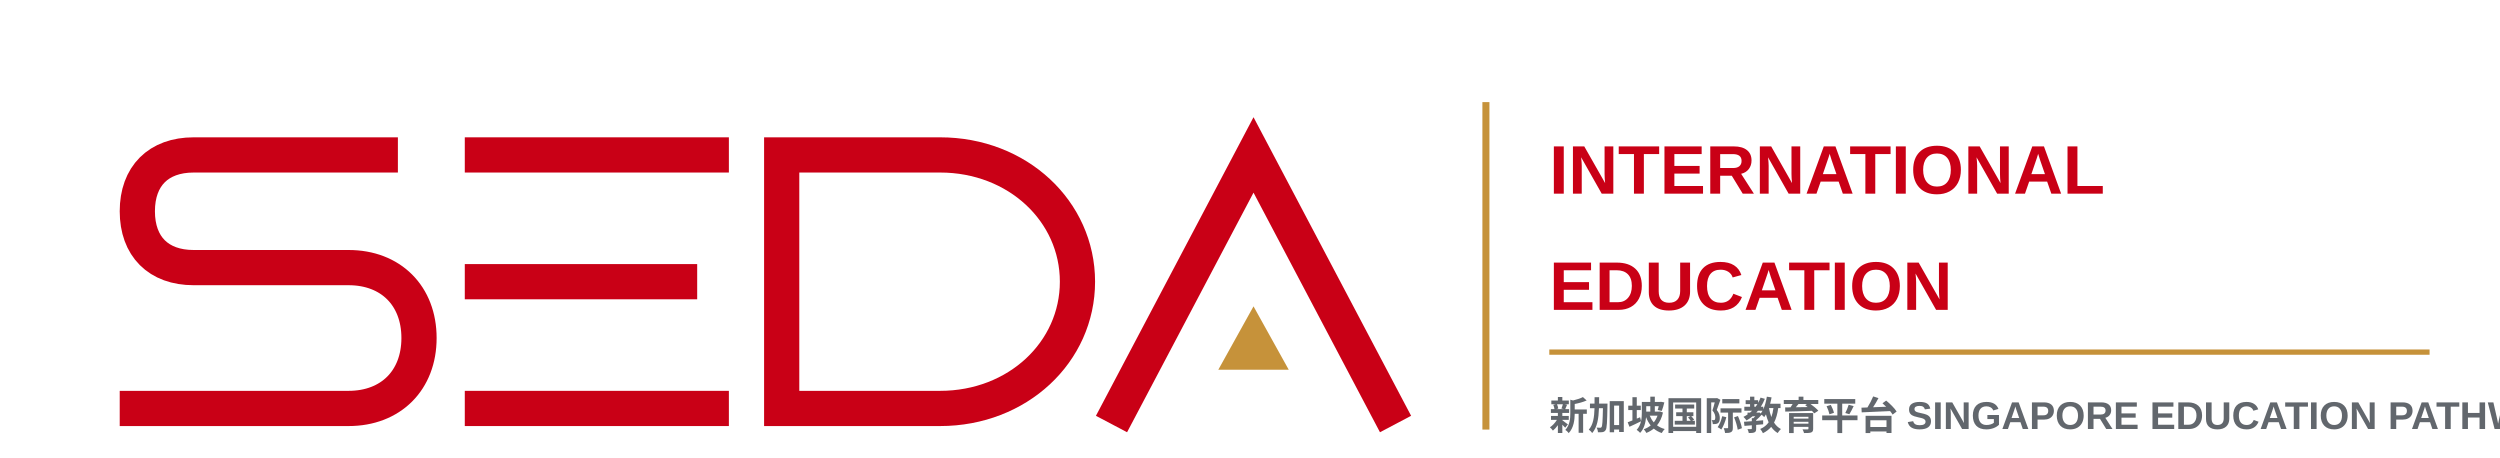
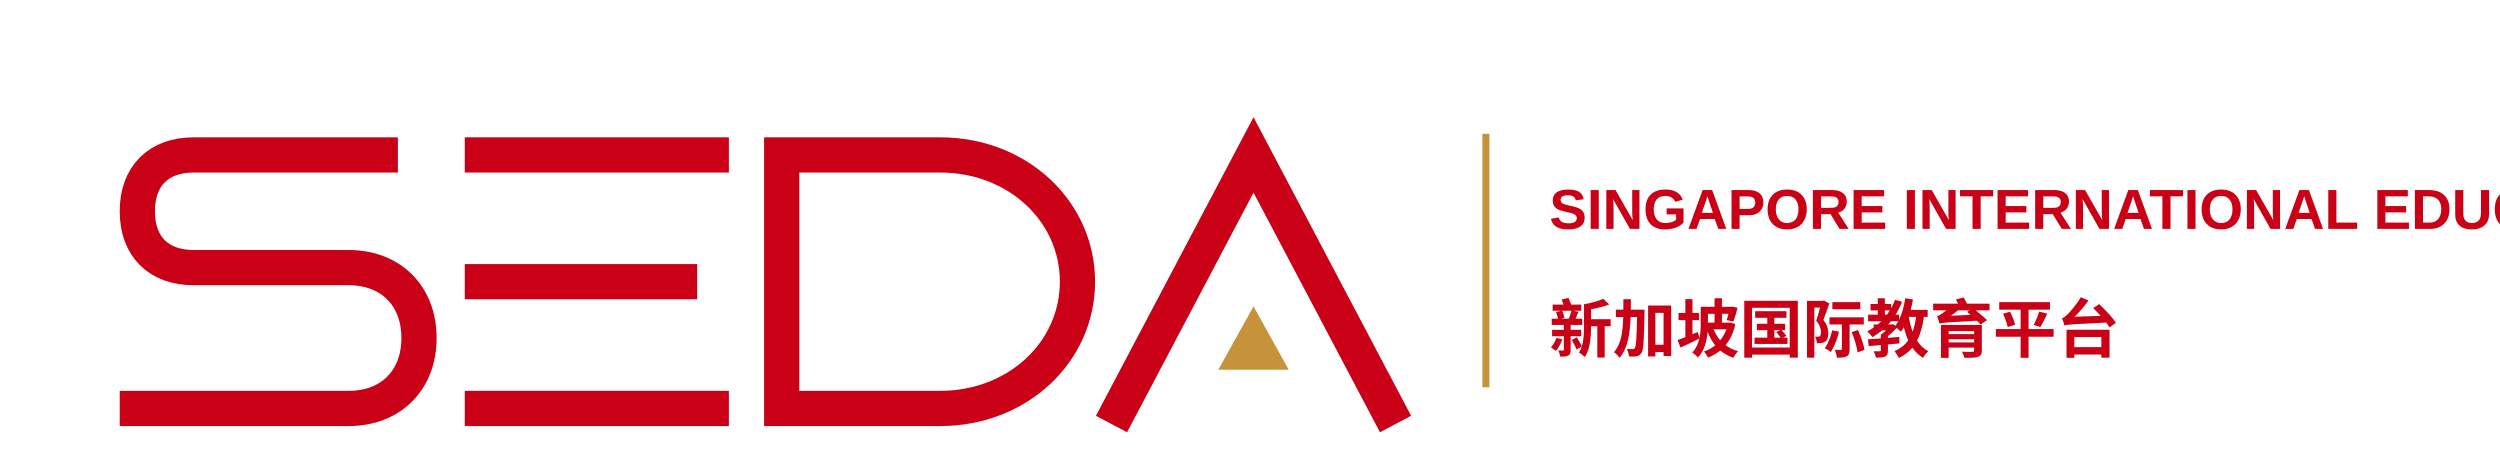
<svg xmlns="http://www.w3.org/2000/svg" viewBox="0 0 710 130" role="img" aria-labelledby="seda-title">
  <defs>
    <style>
      .brand-red { fill: #c90016; }
      .brand-red-stroke { stroke: #c90016; }
      .brand-gold { fill: #c6923a; }
      .brand-gold-stroke { stroke: #c6923a; }
      .gray { fill: #62676d; }
      .latin {
        font-family: "Montserrat", "Avenir Next", "Helvetica Neue", Arial, sans-serif;
        font-weight: 700;
        letter-spacing: 0;
      }
      .chinese {
        font-family: "PingFang SC", "Noto Sans CJK SC", "Microsoft YaHei", sans-serif;
        font-weight: 700;
        letter-spacing: 0;
      }
    </style>
  </defs>
  <g aria-label="SEDA" class="brand-red-stroke" fill="none" stroke-width="10" stroke-linecap="square" stroke-linejoin="miter">
    <path d="M108 44H55C45 44 39 50 39 60C39 70 45 76 55 76H99C111 76 119 84 119 96C119 108 111 116 99 116H39" />
    <path d="M137 44H202M137 80H193M137 116H202" />
    <path d="M222 44H267C289 44 306 60 306 80C306 100 289 116 267 116H222V44Z" />
    <path d="M318 116L356 44L394 116" />
  </g>
  <polygon class="brand-gold" points="346,105 356,87 366,105" />
-   <line x1="422" y1="29" x2="422" y2="122" class="brand-gold-stroke" stroke-width="2" />
-   <text x="440" y="55" class="brand-red latin" font-size="19.5" textLength="225" lengthAdjust="spacingAndGlyphs">INTERNATIONAL</text>
-   <text x="440" y="88" class="brand-red latin" font-size="19.5" textLength="160" lengthAdjust="spacingAndGlyphs">EDUCATION</text>
-   <line x1="440" y1="100" x2="690" y2="100" class="brand-gold-stroke" stroke-width="1.5" />
-   <text x="440" y="122" class="gray latin" font-size="11" textLength="250" lengthAdjust="spacingAndGlyphs">新加坡国际教育平台  SINGAPORE EDUCATION PATHWAYS</text>
+   <line x1="422" y1="38" x2="422" y2="110" class="brand-gold-stroke" stroke-width="2" />
+   <text x="440" y="65" class="brand-red latin" font-size="16" textLength="268" lengthAdjust="spacingAndGlyphs">SINGAPORE INTERNATIONAL EDUCATIONAL</text>
+   <text x="440" y="100" class="brand-red chinese" font-size="18" textLength="180" lengthAdjust="spacingAndGlyphs">新加坡国际教育平台</text>
</svg>
